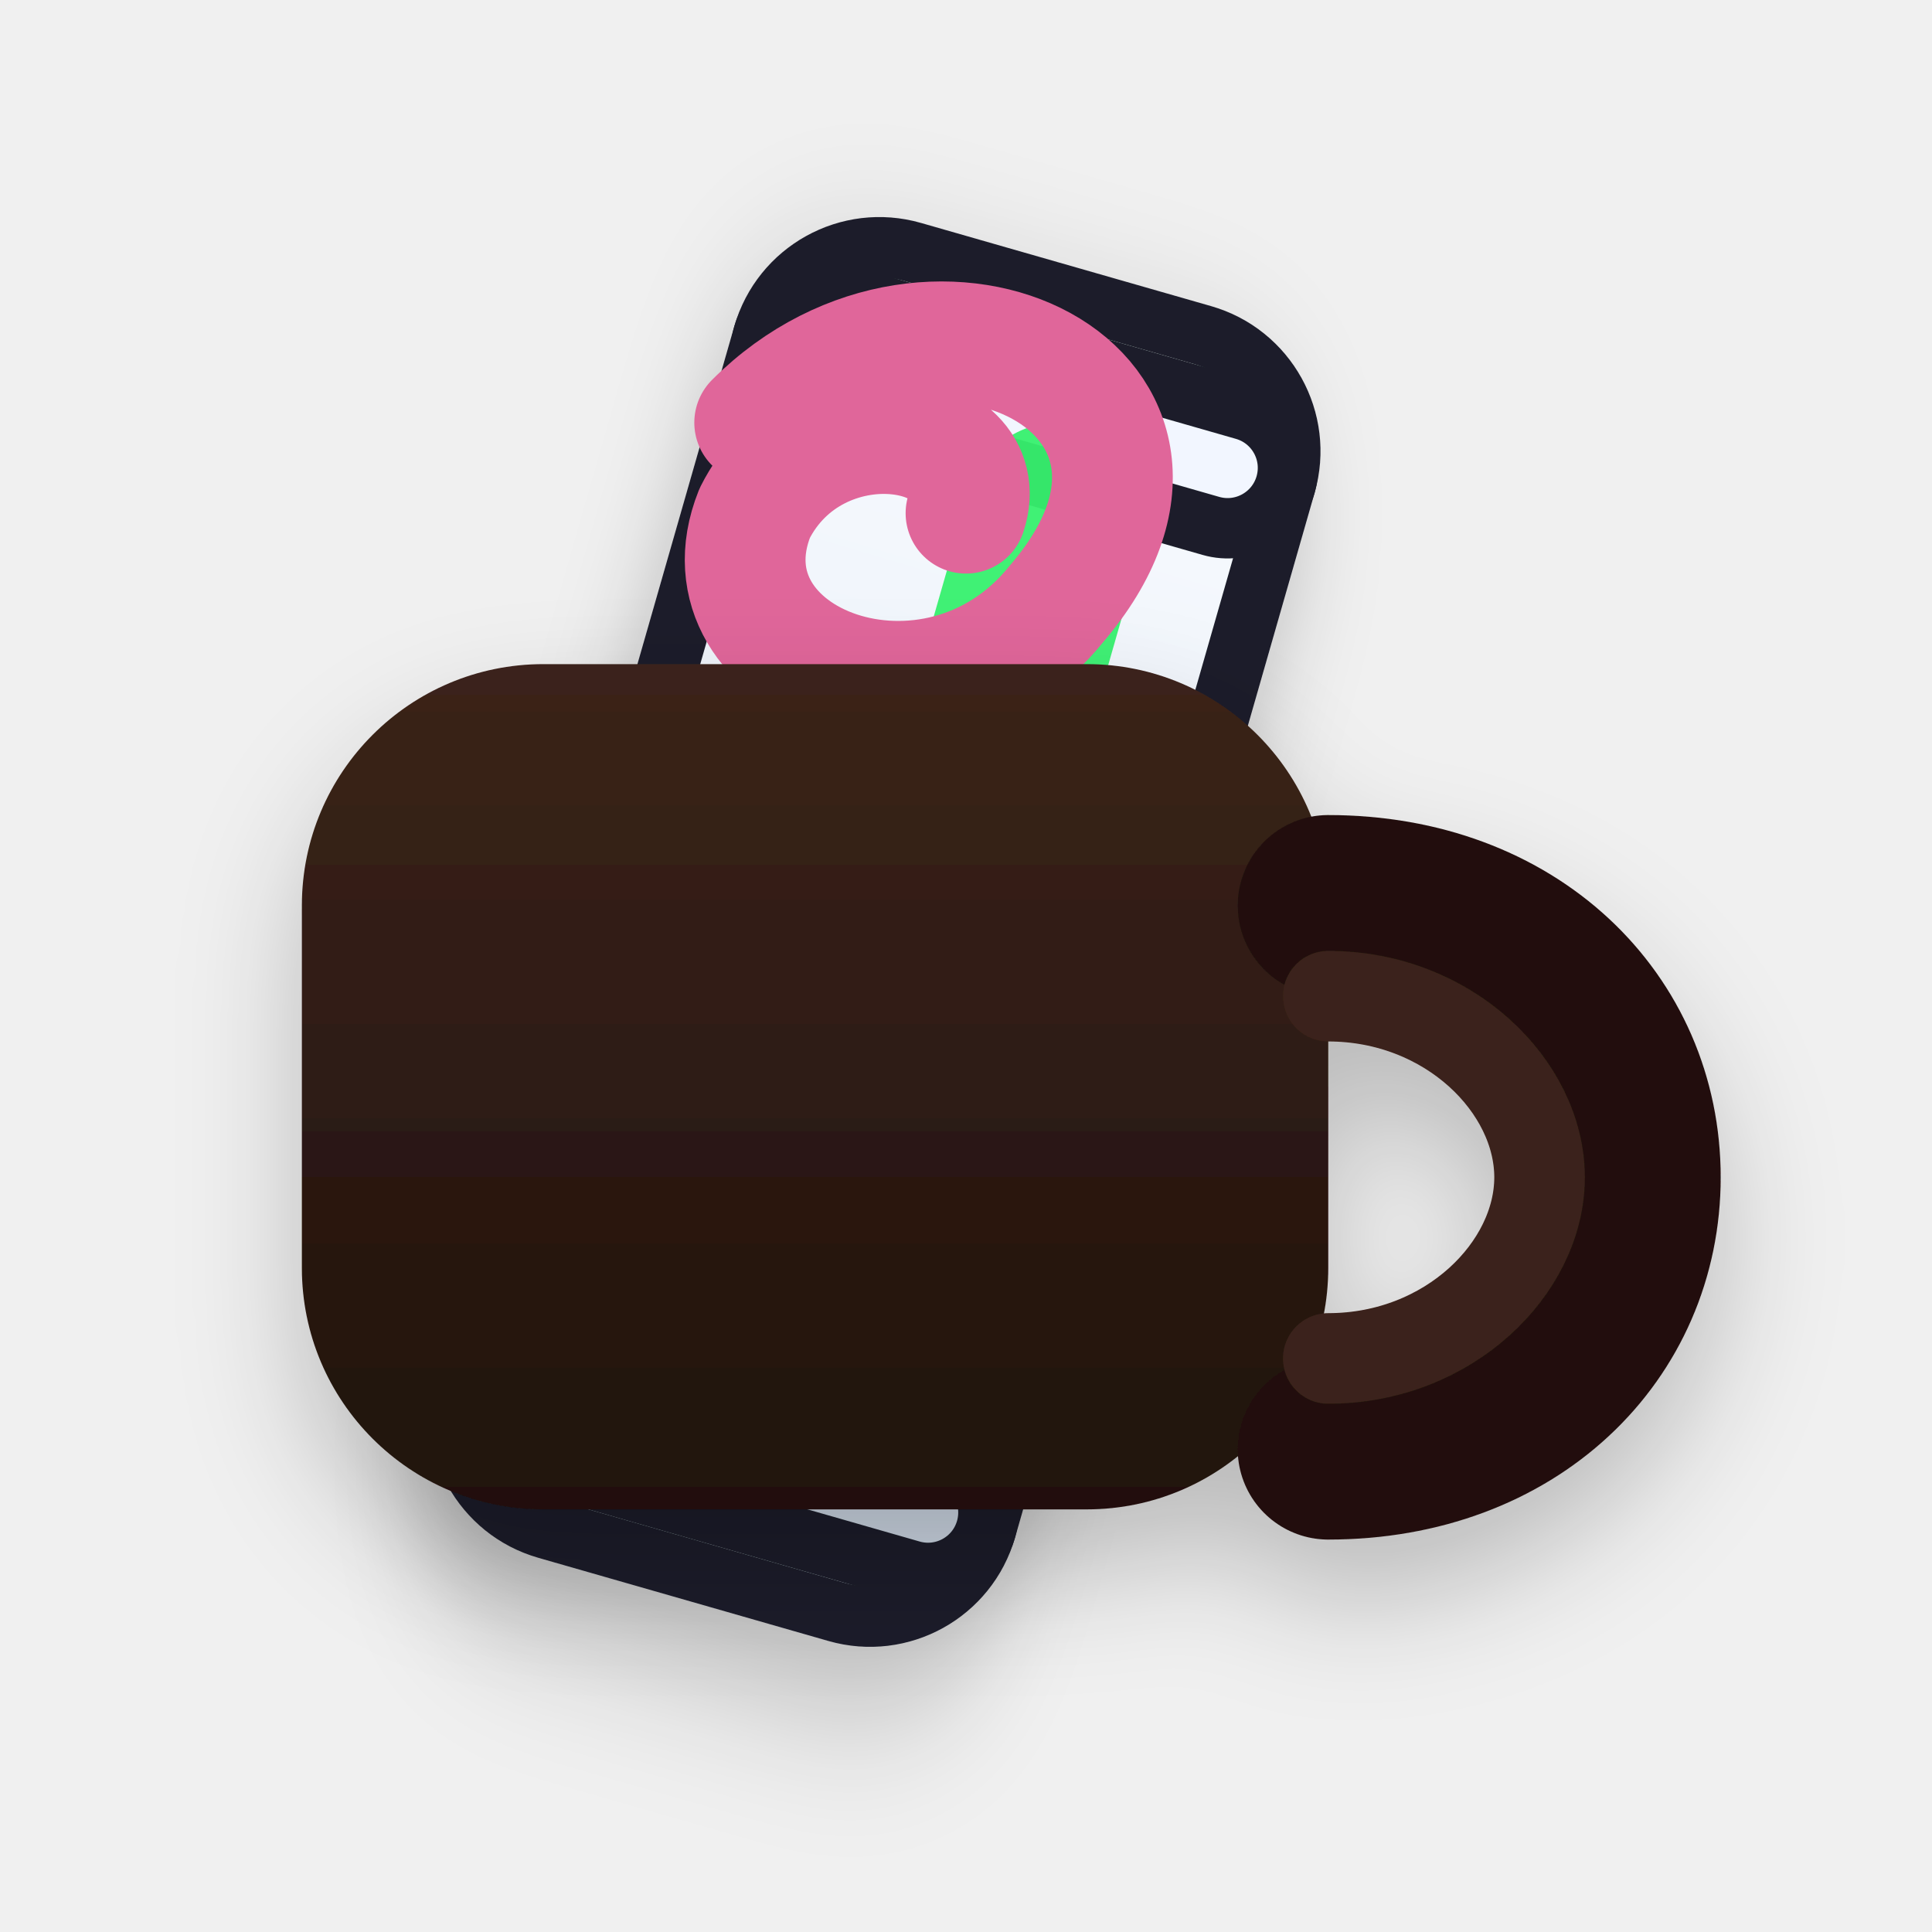
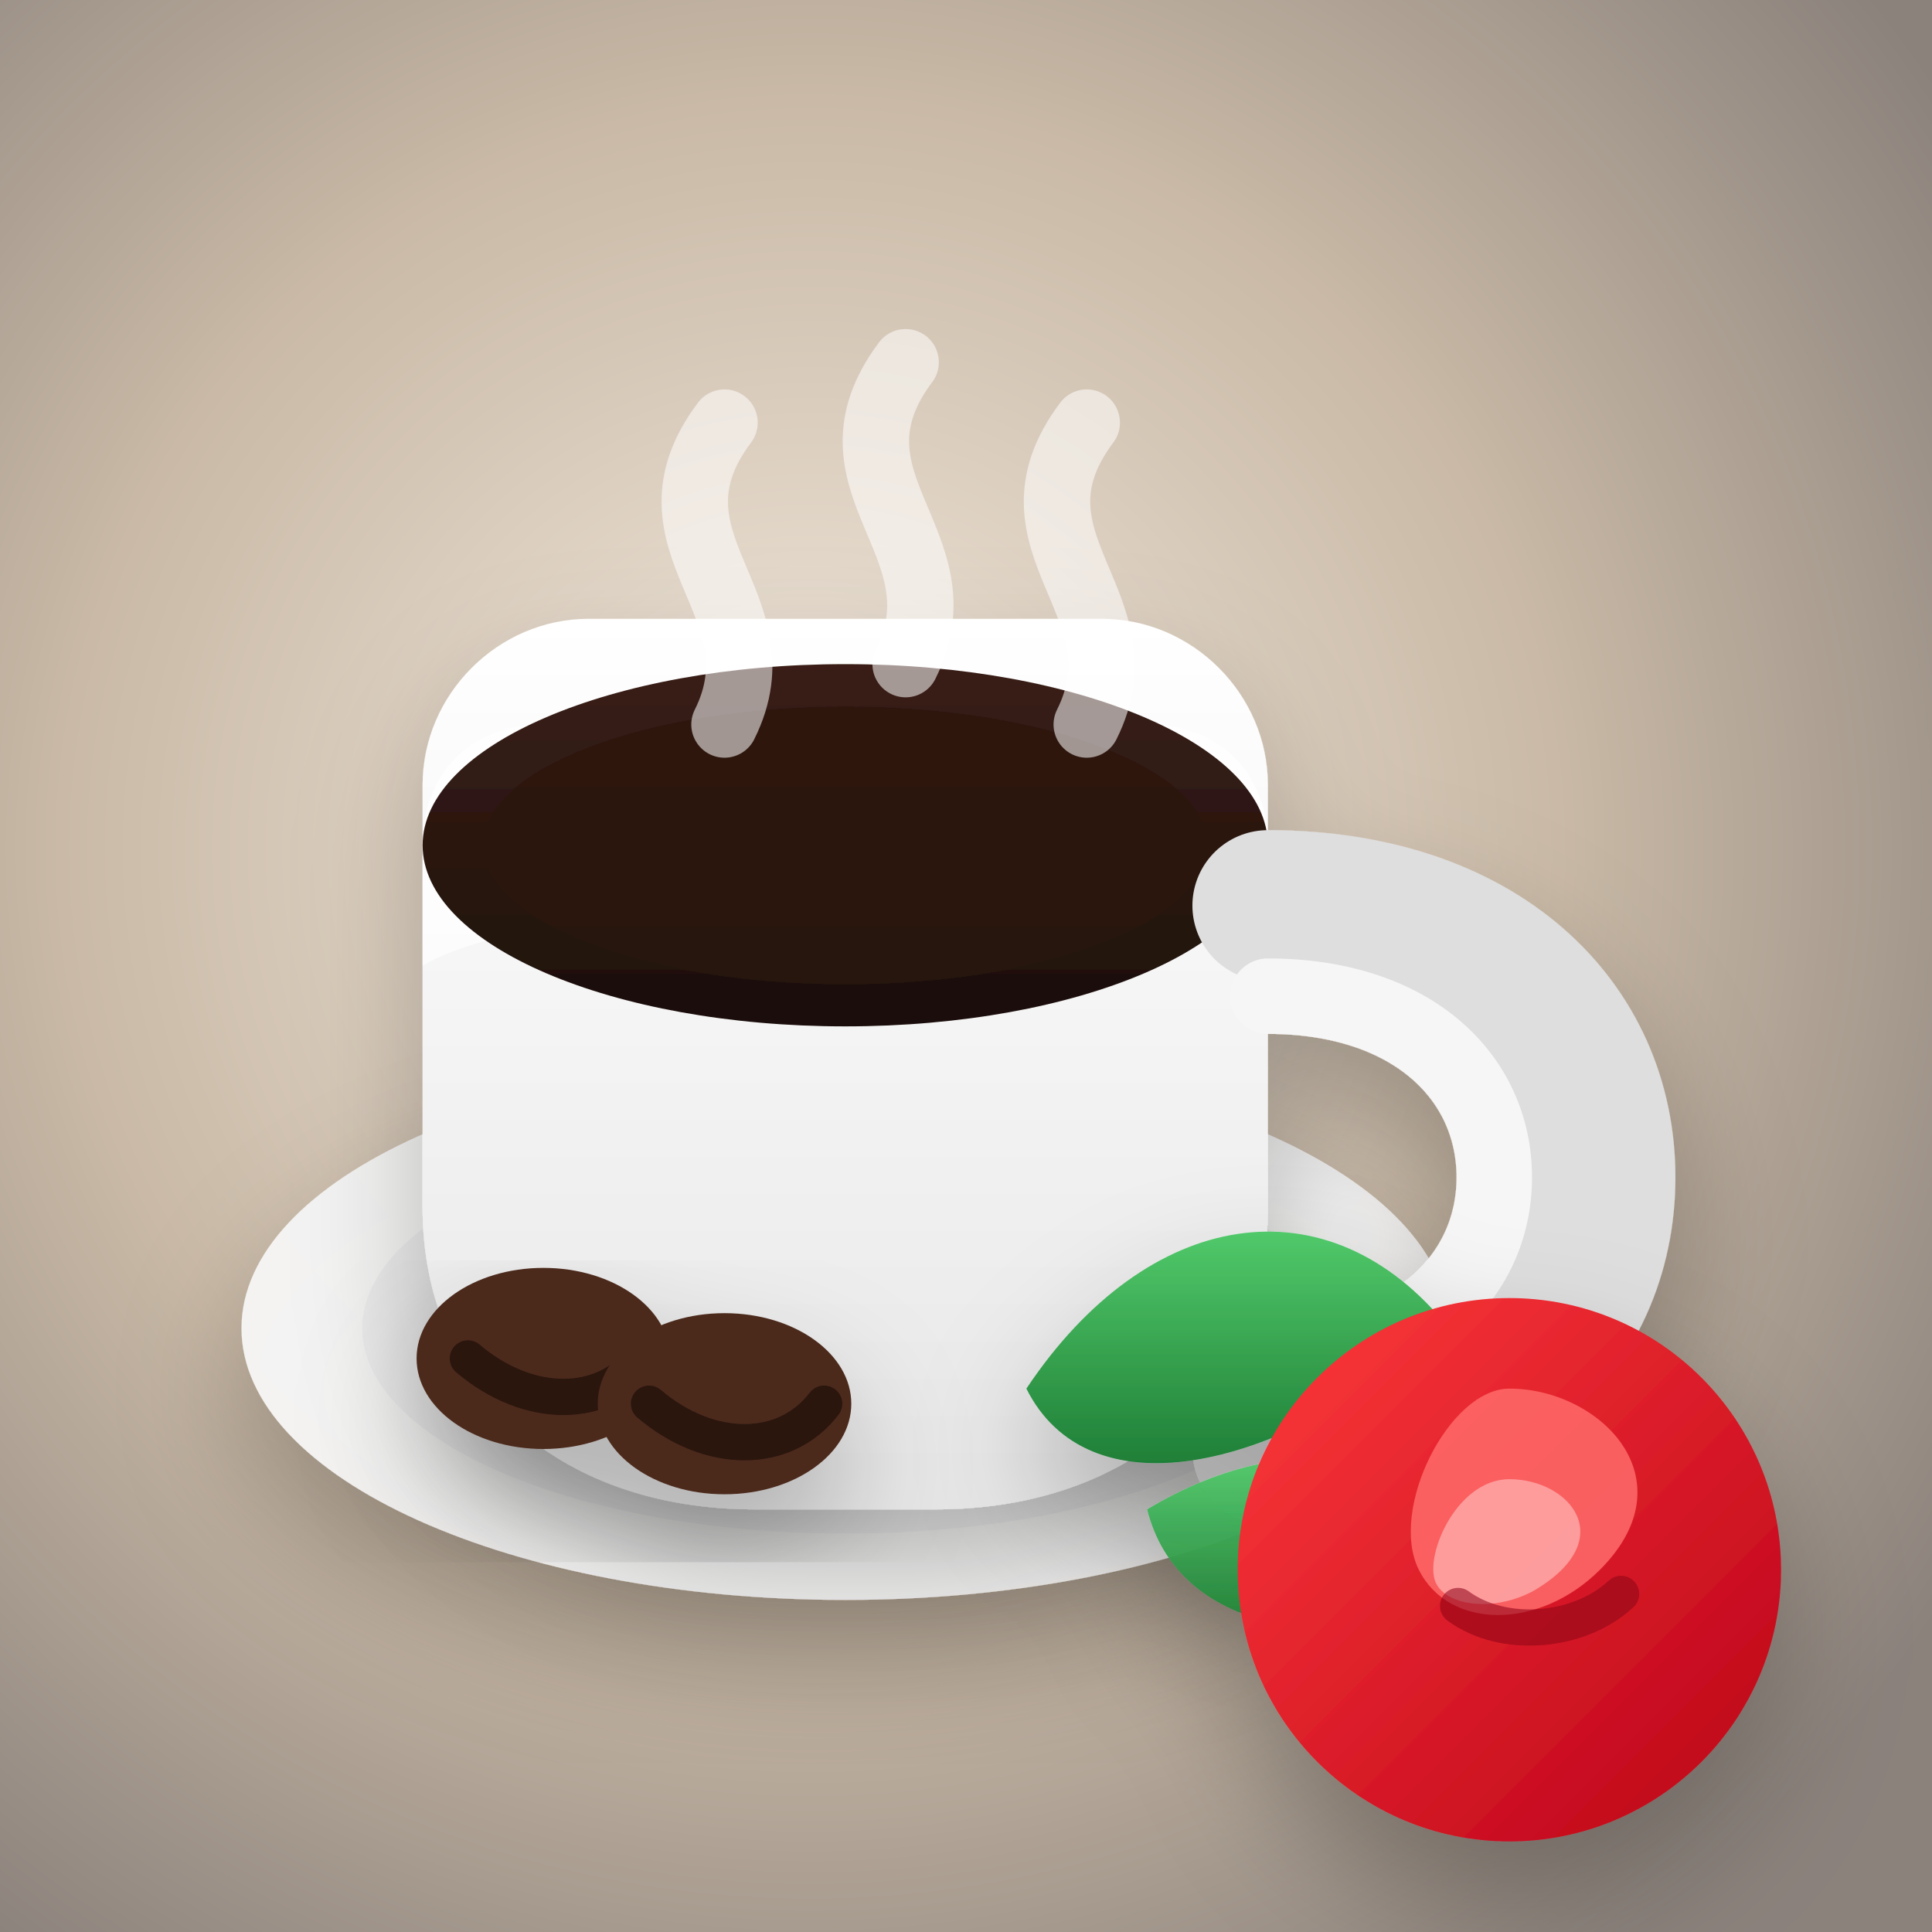
<svg xmlns="http://www.w3.org/2000/svg" width="64" height="64" viewBox="0 0 64 64">
  <defs>
+     <radialGradient id="bg" cx="42%" cy="44%" r="70%">
+       <stop offset="0" stop-color="#f3eadf" />
+       <stop offset="0.55" stop-color="#c9b9a6" />
+       <stop offset="1" stop-color="#8b827c" />
+     </radialGradient>
    <linearGradient id="cup" x1="0" y1="0" x2="0" y2="1">
-       <stop offset="0" stop-color="#3b241a" />
-       <stop offset="1" stop-color="#20110c" />
+       <stop offset="0" stop-color="#ffffff" />
+       <stop offset="1" stop-color="#e7e7e7" />
    </linearGradient>
-     <linearGradient id="can" x1="0" y1="0" x2="0" y2="1">
-       <stop offset="0" stop-color="#f8fbff" />
-       <stop offset="1" stop-color="#dfe7f2" />
+     <linearGradient id="coffee" x1="0" y1="0" x2="0" y2="1">
+       <stop offset="0" stop-color="#3a1f16" />
+       <stop offset="1" stop-color="#1b0f0b" />
+     </linearGradient>
+     <linearGradient id="rose" x1="0" y1="0" x2="1" y2="1">
+       <stop offset="0" stop-color="#ff3b3b" />
+       <stop offset="1" stop-color="#b80018" />
+     </linearGradient>
+     <linearGradient id="leaf" x1="0" y1="0" x2="0" y2="1">
+       <stop offset="0" stop-color="#51c96a" />
+       <stop offset="1" stop-color="#1f7f37" />
    </linearGradient>
    <filter id="shadow" x="-30%" y="-30%" width="160%" height="160%">
-       <feDropShadow dx="0" dy="2" stdDeviation="2" flood-color="#000" flood-opacity="0.22" />
+       <feDropShadow dx="0" dy="2" stdDeviation="2" flood-color="#000" flood-opacity="0.25" />
    </filter>
  </defs>
-   <g transform="translate(36 10) rotate(16)" filter="url(#shadow)">
-     <rect x="-10" y="0" width="18" height="44" rx="4" fill="url(#can)" stroke="#1b1f2a" stroke-width="2" />
-     <rect x="-10" y="2" width="18" height="4" rx="2" fill="#f2f6ff" stroke="#1b1f2a" stroke-width="2" />
-     <rect x="-10" y="38" width="18" height="4" rx="2" fill="#cfd9e6" stroke="#1b1f2a" stroke-width="2" />
-     <rect x="-2" y="4" width="6" height="36" rx="3" fill="#38f06e" opacity="0.95" />
+   <rect x="0" y="0" width="64" height="64" fill="url(#bg)" />
+   <g filter="url(#shadow)">
+     <ellipse cx="28" cy="44" rx="20" ry="9" fill="#f7f7f7" opacity="0.95" />
+     <ellipse cx="28" cy="44" rx="16" ry="6.8" fill="#ececec" />
  </g>
-   <path d="M25 14c6-6 16-1 10 6-4 5-12 2-10-3 2-4 8-3 7 0" fill="none" stroke="#e0669a" stroke-width="4" stroke-linecap="round" stroke-linejoin="round" />
  <g filter="url(#shadow)">
-     <rect x="10" y="22" width="34" height="28" rx="8" fill="url(#cup)" />
-     <path d="M44 30c6 0 10 4 10 9s-4 9-10 9" fill="none" stroke="#20110c" stroke-width="6" stroke-linecap="round" />
-     <path d="M44 33c4 0 7 3 7 6s-3 6-7 6" fill="none" stroke="#3b241a" stroke-width="3" stroke-linecap="round" />
+     <path d="M14 26c0-3 2.5-5.5 5.5-5.5h17c3 0 5.5 2.5 5.5 5.5v14c0 6-4.5 10-11 10H25c-6.5 0-11-4-11-10V26z" fill="url(#cup)" />
+     <path d="M18 24h20c2.4 0 4 1.6 4 4v4c0 0-2.6-2-14-2s-14 2-14 2v-4c0-2.4 1.6-4 4-4z" fill="#ffffff" opacity="0.7" />
+     <ellipse cx="28" cy="28" rx="14" ry="6" fill="url(#coffee)" />
+     <ellipse cx="28" cy="28" rx="12" ry="4.6" fill="#2b160f" opacity="0.65" />
+     <path d="M42 30c7 0 11 4 11 9s-4 9-11 9" fill="none" stroke="#dedede" stroke-width="5" stroke-linecap="round" />
+     <path d="M42 33c4.8 0 7.5 2.7 7.5 6s-2.7 6-7.5 6" fill="none" stroke="#f6f6f6" stroke-width="2.5" stroke-linecap="round" />
+   </g>
+   <g opacity="0.55" fill="none" stroke="#ffffff" stroke-width="2.2" stroke-linecap="round">
+     <path d="M24 14c-3 4 2 6 0 10" />
+     <path d="M30 12c-3 4 2 6 0 10" />
+     <path d="M36 14c-3 4 2 6 0 10" />
+   </g>
+   <g filter="url(#shadow)">
+     <ellipse cx="18" cy="45" rx="4.2" ry="3" fill="#4b2a1d" />
+     <path d="M15.5 45c2 1.7 4.5 1.7 5.8 0" fill="none" stroke="#2a140c" stroke-width="1.2" stroke-linecap="round" />
+     <ellipse cx="24" cy="46.5" rx="4.2" ry="3" fill="#4b2a1d" />
+     <path d="M21.5 46.5c2 1.7 4.5 1.7 5.8 0" fill="none" stroke="#2a140c" stroke-width="1.2" stroke-linecap="round" />
+   </g>
+   <g transform="translate(36 40)" filter="url(#shadow)">
+     <path d="M-2 6c4-6 10-7 14-2-6 5-12 6-14 2z" fill="url(#leaf)" />
+     <path d="M2 10c5-3 10-2 12 3-6 2-11 1-12-3z" fill="url(#leaf)" opacity="0.95" />
+     <g transform="translate(6 2)">
+       <circle cx="8" cy="10" r="9" fill="url(#rose)" />
+       <path d="M8 4c3 0 6 3 3 6-2 2-5 2-6 0-1-2 1-6 3-6z" fill="#ff6a6a" opacity="0.85" />
+       <path d="M8 7c2 0 3.7 2 .8 3.7-1.3.7-2.8.5-3.2-.2-.5-.8.6-3.5 2.4-3.5z" fill="#ffb0b0" opacity="0.75" />
+       <path d="M6.3 11.2c1.5 1.1 4 .9 5.4-.4" fill="none" stroke="#8b0015" stroke-width="1.2" stroke-linecap="round" opacity="0.55" />
+     </g>
  </g>
</svg>
